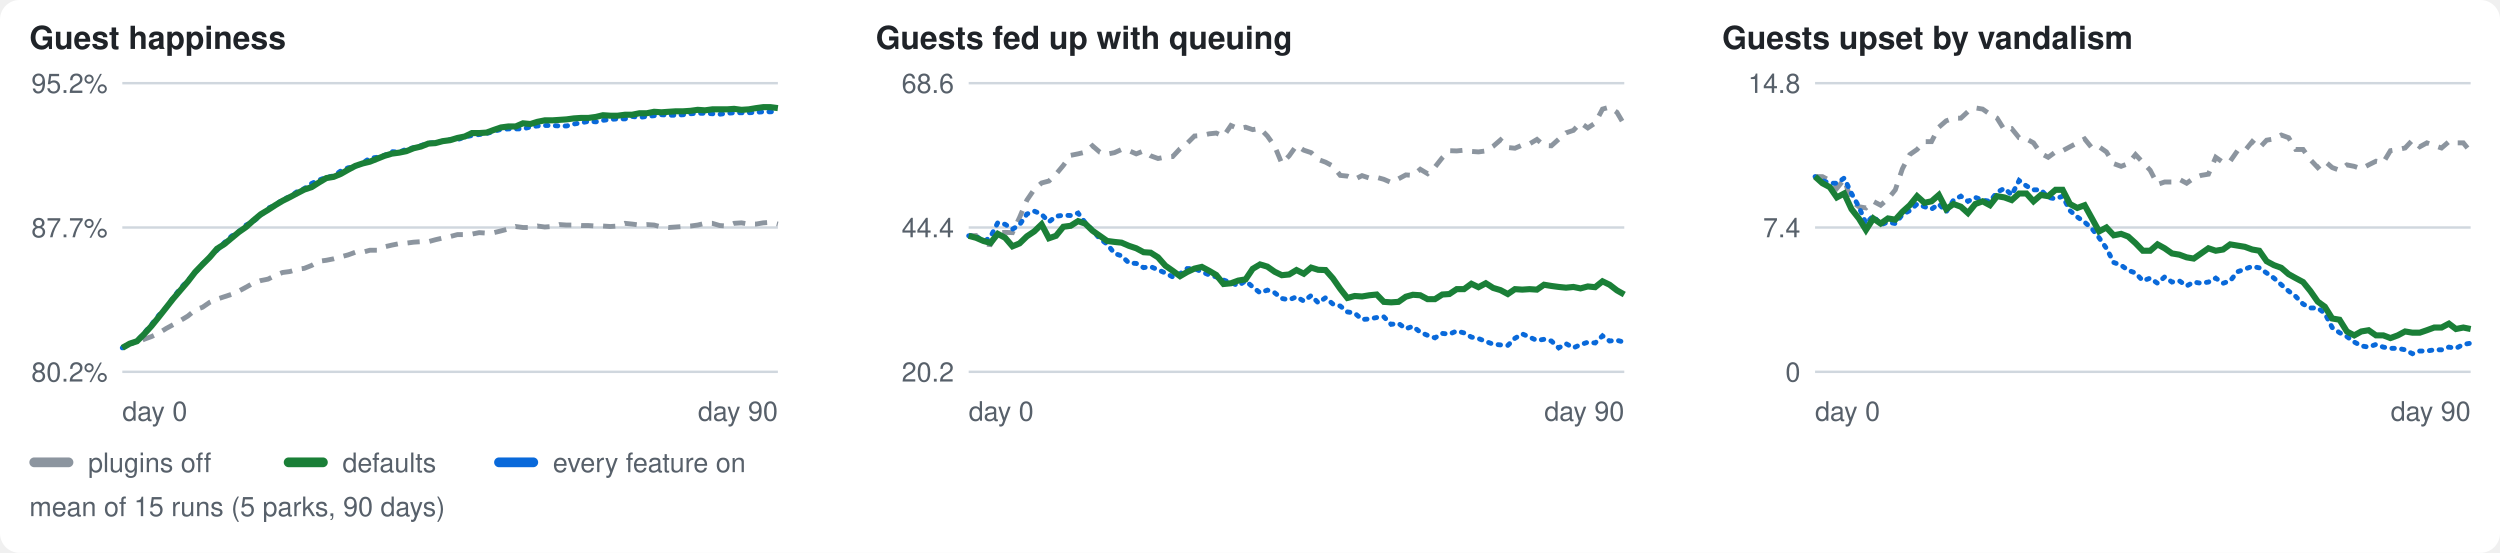
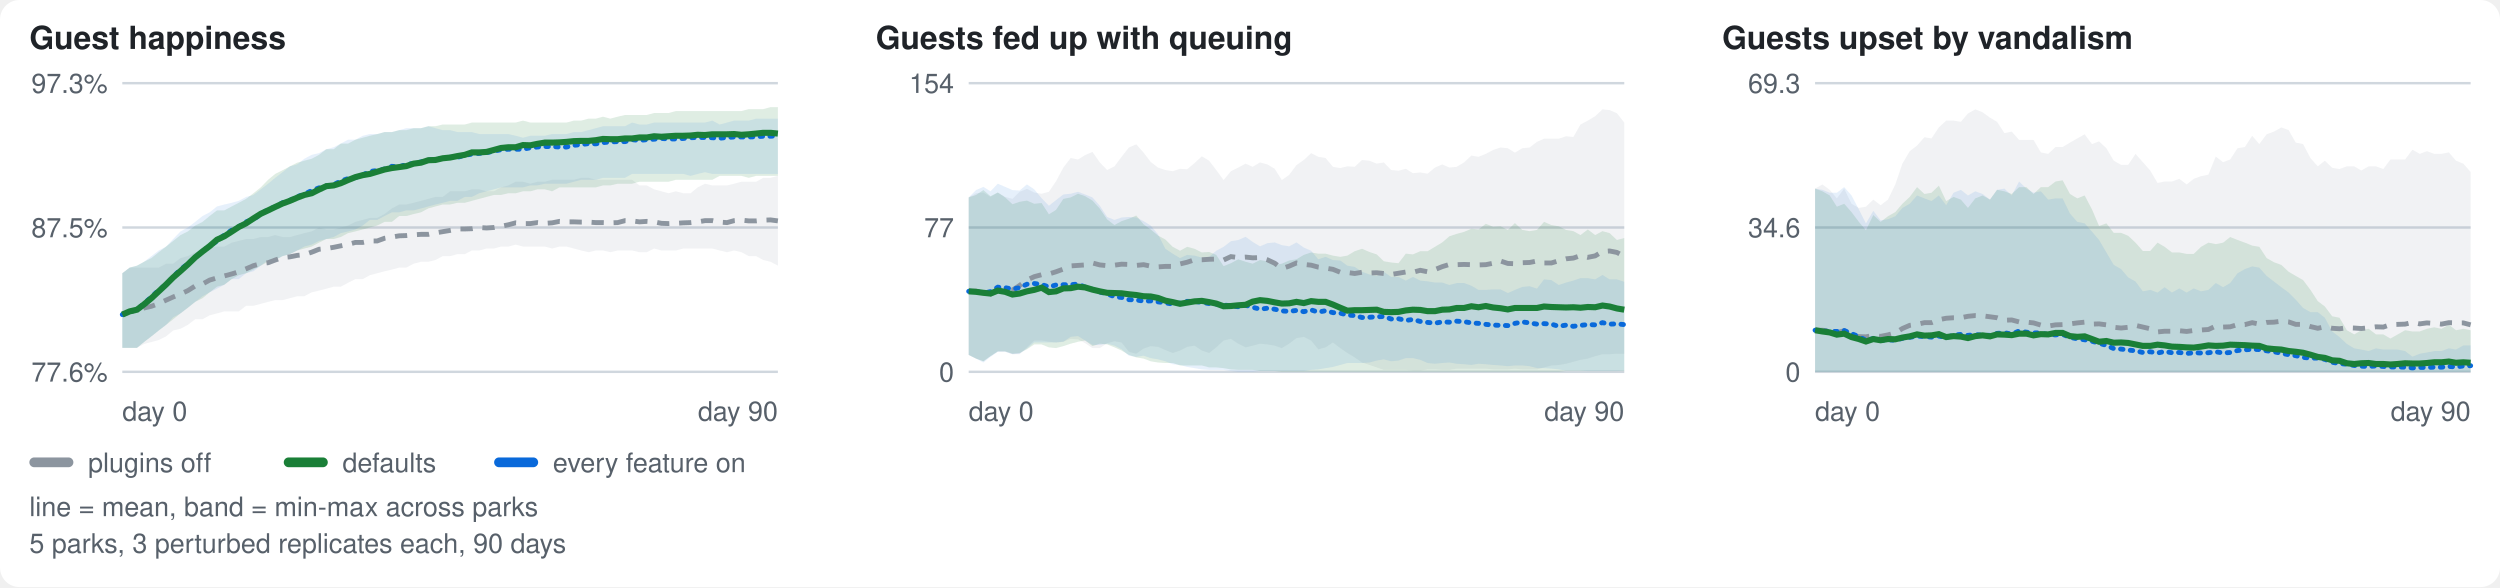
- <svg xmlns="http://www.w3.org/2000/svg" viewBox="0 0 1022 226" width="1022" height="226" font-family="-apple-system, Segoe UI, Helvetica, Arial, sans-serif">
+ <svg xmlns="http://www.w3.org/2000/svg" viewBox="0 0 1022 240" width="1022" height="240" font-family="-apple-system, Segoe UI, Helvetica, Arial, sans-serif">
  <style>
  .bg{fill:#ffffff} .ax{stroke:#d0d7de} .tx{fill:#57606a;font-size:11px} .tt{fill:#1f2328;font-size:13px;font-weight:600}
  .def{stroke:#1a7f37;fill:none;stroke-width:2.5} .all{stroke:#0969da;fill:none;stroke-width:2;stroke-dasharray:1 3;stroke-linecap:round}
-   .off{stroke:#8c959f;fill:none;stroke-width:2;stroke-dasharray:5 4} .ldef{fill:#1a7f37} .lall{fill:#0969da} .loff{fill:#8c959f}
+   .off{stroke:#8c959f;fill:none;stroke-width:2;stroke-dasharray:5 4}
+   .boff{fill:#8c959f;fill-opacity:.12} .bdef{fill:#1a7f37;fill-opacity:.14} .ball{fill:#0969da;fill-opacity:.10} .ldef{fill:#1a7f37} .lall{fill:#0969da} .loff{fill:#8c959f}
  @media (prefers-color-scheme: dark){ .bg{fill:#0d1117} .ax{stroke:#30363d} .tx{fill:#8b949e} .tt{fill:#e6edf3}
-     .def{stroke:#3fb950} .ldef{fill:#3fb950} .all{stroke:#58a6ff} .lall{fill:#58a6ff} .off{stroke:#6e7681} .loff{fill:#6e7681} }
+     .def{stroke:#3fb950} .bdef{fill:#3fb950} .ball{fill:#58a6ff} .boff{fill:#6e7681} .ldef{fill:#3fb950} .all{stroke:#58a6ff} .lall{fill:#58a6ff} .off{stroke:#6e7681} .loff{fill:#6e7681} }
</style>
  <rect class="bg" width="100%" height="100%" rx="8" />
  <text class="tt" x="12" y="20">Guest happiness</text>
  <line class="ax" x1="50" x2="318" y1="152.0" y2="152.0" />
-   <text class="tx" x="44" y="156.0" text-anchor="end">80.2%</text>
+   <text class="tx" x="44" y="156.0" text-anchor="end">77.6%</text>
  <line class="ax" x1="50" x2="318" y1="93.0" y2="93.0" />
-   <text class="tx" x="44" y="97.0" text-anchor="end">87.7%</text>
+   <text class="tx" x="44" y="97.0" text-anchor="end">87.5%</text>
  <line class="ax" x1="50" x2="318" y1="34.0" y2="34.0" />
-   <text class="tx" x="44" y="38.0" text-anchor="end">95.2%</text>
+   <text class="tx" x="44" y="38.0" text-anchor="end">97.3%</text>
  <text class="tx" x="50" y="172">day 0</text>
  <text class="tx" x="318" y="172" text-anchor="end">day 90</text>
-   <path class="off" d="M50.0,142.2L53.0,140.5L56.0,140.1L58.9,138.7L61.9,137.6L64.9,136.2L67.9,134.3L70.8,132.7L73.8,131.0L76.8,129.2L79.8,126.7L82.8,125.6L85.7,123.6L88.7,122.3L91.7,121.3L94.7,120.3L97.6,119.0L100.6,117.4L103.6,115.7L106.6,114.7L109.6,114.1L112.5,112.6L115.5,111.4L118.5,111.0L121.5,110.1L124.4,109.7L127.4,108.5L130.4,106.8L133.4,106.4L136.4,105.8L139.3,105.0L142.3,104.2L145.3,103.1L148.3,103.1L151.2,102.3L154.2,102.3L157.2,100.9L160.2,100.2L163.2,99.6L166.1,99.4L169.1,99.0L172.1,98.8L175.1,98.8L178.0,98.0L181.0,97.3L184.0,96.7L187.0,95.9L190.0,95.9L192.9,95.7L195.9,95.1L198.9,95.3L201.9,95.1L204.8,94.4L207.8,93.6L210.8,92.6L213.8,93.0L216.8,93.0L219.7,92.4L222.7,92.8L225.7,92.6L228.7,91.8L231.6,92.0L234.6,92.0L237.6,92.2L240.6,92.2L243.6,92.4L246.5,92.4L249.5,92.6L252.5,92.4L255.5,91.3L258.4,91.6L261.4,92.0L264.4,91.8L267.4,92.0L270.4,92.8L273.3,93.0L276.3,92.8L279.3,92.6L282.3,92.4L285.2,92.0L288.2,91.3L291.2,91.3L294.2,92.2L297.2,92.4L300.1,91.3L303.1,91.1L306.1,91.6L309.1,91.6L312.0,91.1L315.0,90.9L318.0,91.6" />
-   <path class="all" d="M50.0,142.2L53.0,140.5L56.0,139.5L58.9,136.2L61.9,132.7L64.9,128.9L67.9,125.8L70.8,121.7L73.8,117.8L76.8,114.7L79.8,111.4L82.8,107.9L85.7,105.2L88.7,102.3L91.7,99.2L94.7,96.5L97.6,94.7L100.6,92.0L103.6,90.5L106.6,88.0L109.6,85.1L112.5,83.9L115.5,81.6L118.5,80.4L121.5,78.3L124.4,77.1L127.4,75.0L130.4,73.6L133.4,72.5L136.4,71.9L139.3,69.9L142.3,68.6L145.3,68.0L148.3,66.6L151.2,64.7L154.2,64.3L157.2,63.5L160.2,62.0L163.2,62.2L166.1,61.0L169.1,60.4L172.1,59.5L175.1,58.5L178.0,58.3L181.0,57.7L184.0,57.1L187.0,57.1L190.0,56.0L192.9,55.4L195.9,55.0L198.9,54.6L201.9,53.7L204.8,52.9L207.8,52.7L210.8,52.7L213.8,52.7L216.8,51.9L219.7,51.5L222.7,51.3L225.7,51.3L228.7,51.5L231.6,51.5L234.6,50.7L237.6,50.2L240.6,49.6L243.6,49.8L246.5,49.2L249.5,48.8L252.5,48.6L255.5,48.6L258.4,47.6L261.4,48.0L264.4,47.6L267.4,47.3L270.4,46.9L273.3,47.1L276.3,47.1L279.3,46.9L282.3,46.5L285.2,46.3L288.2,46.3L291.2,46.5L294.2,46.7L297.2,46.3L300.1,46.1L303.1,46.1L306.1,46.1L309.1,45.9L312.0,45.7L315.0,45.7L318.0,45.5" />
-   <path class="def" d="M50.0,142.2L53.0,140.5L56.0,139.5L58.9,136.6L61.9,133.3L64.9,129.6L67.9,125.8L70.8,122.1L73.8,118.6L76.8,115.1L79.8,111.2L82.8,108.1L85.7,105.2L88.7,101.7L91.7,99.8L94.7,97.3L97.6,94.9L100.6,92.8L103.6,90.1L106.6,87.6L109.6,85.8L112.5,83.9L115.5,82.1L118.5,80.6L121.5,79.0L124.4,77.5L127.4,76.5L130.4,74.6L133.4,72.8L136.4,72.3L139.3,71.1L142.3,69.4L145.3,67.8L148.3,66.8L151.2,66.1L154.2,64.9L157.2,63.7L160.2,62.8L163.2,62.4L166.1,61.8L169.1,60.6L172.1,59.9L175.1,58.7L178.0,58.5L181.0,57.7L184.0,57.3L187.0,56.4L190.0,55.8L192.9,54.4L195.9,54.4L198.9,54.2L201.9,53.1L204.8,52.1L207.8,51.7L210.8,51.7L213.8,50.4L216.8,50.7L219.7,49.8L222.7,49.2L225.7,49.2L228.7,49.0L231.6,48.8L234.6,48.4L237.6,48.2L240.6,48.2L243.6,47.8L246.5,47.1L249.5,47.3L252.5,47.3L255.5,46.9L258.4,46.9L261.4,46.3L264.4,46.3L267.4,45.7L270.4,45.9L273.3,45.7L276.3,45.5L279.3,45.5L282.3,45.3L285.2,44.9L288.2,45.1L291.2,44.7L294.2,44.7L297.2,44.7L300.1,44.5L303.1,44.9L306.1,44.7L309.1,44.2L312.0,43.8L315.0,43.8L318.0,44.2" />
+   <path class="boff" d="M50.0,111.7L53.0,109.4L56.0,109.4L58.9,109.4L61.9,109.4L64.9,109.4L67.9,107.8L70.8,107.8L73.8,105.5L76.8,104.7L79.8,103.1L82.8,102.4L85.7,100.8L88.7,100.8L91.7,100.8L94.7,99.2L97.6,98.5L100.6,97.7L103.6,97.7L106.6,96.9L109.6,96.9L112.5,96.1L115.5,96.9L118.5,96.9L121.5,96.1L124.4,95.3L127.4,94.6L130.4,93.0L133.4,93.8L136.4,93.8L139.3,93.0L142.3,92.2L145.3,90.7L148.3,89.9L151.2,89.1L154.2,89.1L157.2,87.5L160.2,85.2L163.2,83.6L166.1,83.6L169.1,82.9L172.1,82.1L175.1,81.3L178.0,80.5L181.0,80.5L184.0,78.2L187.0,78.2L190.0,78.2L192.9,77.4L195.9,77.4L198.9,78.2L201.9,78.2L204.8,76.6L207.8,75.8L210.8,74.3L213.8,74.3L216.8,75.1L219.7,74.3L222.7,74.3L225.7,73.5L228.7,73.5L231.6,73.5L234.6,73.5L237.6,72.7L240.6,72.7L243.6,73.5L246.5,73.5L249.5,73.5L252.5,73.5L255.5,73.5L258.4,73.5L261.4,75.8L264.4,75.8L267.4,77.4L270.4,78.2L273.3,79.0L276.3,78.2L279.3,79.0L282.3,79.0L285.2,76.6L288.2,75.1L291.2,75.8L294.2,75.8L297.2,75.8L300.1,75.1L303.1,74.3L306.1,74.3L309.1,74.3L312.0,72.7L315.0,72.7L318.0,71.9L318.0,108.6L315.0,107.0L312.0,106.3L309.1,104.7L306.1,104.7L303.1,103.1L300.1,102.4L297.2,103.1L294.2,102.4L291.2,101.6L288.2,101.6L285.2,101.6L282.3,101.6L279.3,101.6L276.3,102.4L273.3,102.4L270.4,102.4L267.4,101.6L264.4,103.1L261.4,103.1L258.4,102.4L255.5,102.4L252.5,102.4L249.5,103.1L246.5,102.4L243.6,102.4L240.6,103.1L237.6,102.4L234.6,101.6L231.6,100.8L228.7,100.8L225.7,101.6L222.7,100.8L219.7,100.8L216.8,100.8L213.8,100.8L210.8,100.0L207.8,100.8L204.8,100.8L201.9,101.6L198.9,101.6L195.9,102.4L192.9,102.4L190.0,103.9L187.0,103.9L184.0,104.7L181.0,104.7L178.0,106.3L175.1,107.0L172.1,107.0L169.1,107.8L166.1,109.4L163.2,109.4L160.2,110.2L157.2,110.9L154.2,111.7L151.2,112.5L148.3,114.1L145.3,114.1L142.3,115.6L139.3,117.2L136.4,117.2L133.4,118.0L130.4,118.8L127.4,119.5L124.4,121.1L121.5,121.1L118.5,121.9L115.5,122.7L112.5,122.7L109.6,123.4L106.6,124.2L103.6,125.0L100.6,125.0L97.6,127.3L94.7,127.3L91.7,127.3L88.7,128.1L85.7,128.9L82.8,130.5L79.8,130.5L76.8,132.8L73.8,134.4L70.8,135.1L67.9,137.5L64.9,139.0L61.9,139.8L58.9,140.6L56.0,142.2L53.0,142.2L50.0,142.2Z" />
+   <path class="bdef" d="M50.0,111.7L53.0,109.4L56.0,108.6L58.9,107.0L61.9,105.5L64.9,103.1L67.9,100.8L70.8,98.5L73.8,96.1L76.8,94.6L79.8,92.2L82.8,90.7L85.7,88.3L88.7,86.0L91.7,86.0L94.7,84.4L97.6,82.9L100.6,81.3L103.6,79.0L106.6,76.6L109.6,73.5L112.5,71.1L115.5,69.6L118.5,68.0L121.5,66.5L124.4,65.7L127.4,64.9L130.4,63.3L133.4,61.0L136.4,61.0L139.3,58.7L142.3,58.7L145.3,57.1L148.3,56.3L151.2,55.5L154.2,54.8L157.2,54.0L160.2,54.0L163.2,53.2L166.1,53.2L169.1,52.4L172.1,52.4L175.1,51.6L178.0,51.6L181.0,50.9L184.0,50.9L187.0,50.9L190.0,50.9L192.9,50.1L195.9,50.1L198.9,50.1L201.9,50.1L204.8,50.1L207.8,50.1L210.8,50.1L213.8,49.3L216.8,50.1L219.7,50.1L222.7,50.1L225.7,50.1L228.7,50.1L231.6,50.1L234.6,49.3L237.6,49.3L240.6,48.5L243.6,48.5L246.5,47.7L249.5,48.5L252.5,47.7L255.5,47.0L258.4,47.0L261.4,47.0L264.4,47.0L267.4,46.2L270.4,46.2L273.3,46.2L276.3,45.4L279.3,45.4L282.3,45.4L285.2,45.4L288.2,45.4L291.2,45.4L294.2,45.4L297.2,45.4L300.1,45.4L303.1,45.4L306.1,44.6L309.1,44.6L312.0,44.6L315.0,43.8L318.0,43.8L318.0,71.9L315.0,71.9L312.0,71.9L309.1,71.9L306.1,72.7L303.1,71.9L300.1,71.9L297.2,71.9L294.2,71.9L291.2,73.5L288.2,73.5L285.2,73.5L282.3,73.5L279.3,73.5L276.3,73.5L273.3,74.3L270.4,74.3L267.4,74.3L264.4,74.3L261.4,74.3L258.4,75.1L255.5,75.1L252.5,75.1L249.5,75.8L246.5,75.8L243.6,76.6L240.6,76.6L237.6,76.6L234.6,76.6L231.6,76.6L228.7,76.6L225.7,78.2L222.7,77.4L219.7,77.4L216.8,78.2L213.8,78.2L210.8,79.0L207.8,79.0L204.8,79.7L201.9,79.7L198.9,80.5L195.9,81.3L192.9,82.1L190.0,82.9L187.0,82.9L184.0,83.6L181.0,83.6L178.0,84.4L175.1,85.2L172.1,86.8L169.1,87.5L166.1,88.3L163.2,88.3L160.2,90.7L157.2,90.7L154.2,92.2L151.2,93.0L148.3,93.8L145.3,94.6L142.3,95.3L139.3,96.9L136.4,97.7L133.4,97.7L130.4,99.2L127.4,100.8L124.4,101.6L121.5,102.4L118.5,103.9L115.5,104.7L112.5,106.3L109.6,107.0L106.6,108.6L103.6,110.2L100.6,111.7L97.6,112.5L94.7,114.1L91.7,116.4L88.7,117.2L85.7,119.5L82.8,121.9L79.8,123.4L76.8,125.8L73.8,128.1L70.8,130.5L67.9,132.8L64.9,135.1L61.9,137.5L58.9,139.8L56.0,142.2L53.0,142.2L50.0,142.2Z" />
+   <path class="ball" d="M50.0,111.7L53.0,109.4L56.0,108.6L58.9,107.0L61.9,104.7L64.9,102.4L67.9,100.8L70.8,97.7L73.8,94.6L76.8,93.0L79.8,90.7L82.8,88.3L85.7,86.8L88.7,84.4L91.7,83.6L94.7,82.9L97.6,82.1L100.6,80.5L103.6,79.7L106.6,77.4L109.6,75.1L112.5,72.7L115.5,70.4L118.5,68.0L121.5,67.2L124.4,64.9L127.4,63.3L130.4,62.6L133.4,61.0L136.4,60.2L139.3,58.7L142.3,57.1L145.3,57.1L148.3,55.5L151.2,54.8L154.2,54.8L157.2,54.0L160.2,54.0L163.2,53.2L166.1,52.4L169.1,52.4L172.1,52.4L175.1,51.6L178.0,52.4L181.0,53.2L184.0,53.2L187.0,54.0L190.0,54.0L192.9,54.0L195.9,54.8L198.9,54.8L201.9,54.8L204.8,54.8L207.8,54.8L210.8,55.5L213.8,56.3L216.8,55.5L219.7,55.5L222.7,55.5L225.7,54.8L228.7,54.8L231.6,54.8L234.6,54.0L237.6,54.0L240.6,53.2L243.6,52.4L246.5,51.6L249.5,51.6L252.5,51.6L255.5,51.6L258.4,50.1L261.4,50.9L264.4,50.9L267.4,50.1L270.4,50.1L273.3,50.1L276.3,50.1L279.3,50.1L282.3,50.1L285.2,50.1L288.2,50.1L291.2,49.3L294.2,50.9L297.2,50.1L300.1,49.3L303.1,49.3L306.1,49.3L309.1,48.5L312.0,48.5L315.0,48.5L318.0,48.5L318.0,71.1L315.0,71.1L312.0,71.1L309.1,71.1L306.1,71.1L303.1,71.1L300.1,71.1L297.2,71.1L294.2,71.1L291.2,71.1L288.2,70.4L285.2,71.1L282.3,71.9L279.3,71.1L276.3,71.1L273.3,71.1L270.4,71.1L267.4,71.1L264.4,71.1L261.4,71.1L258.4,71.1L255.5,72.7L252.5,72.7L249.5,72.7L246.5,72.7L243.6,73.5L240.6,73.5L237.6,73.5L234.6,74.3L231.6,75.1L228.7,75.1L225.7,75.1L222.7,75.1L219.7,75.8L216.8,75.8L213.8,76.6L210.8,76.6L207.8,76.6L204.8,76.6L201.9,77.4L198.9,78.2L195.9,79.0L192.9,80.5L190.0,80.5L187.0,82.1L184.0,82.1L181.0,82.9L178.0,83.6L175.1,84.4L172.1,85.2L169.1,86.0L166.1,86.0L163.2,86.8L160.2,86.8L157.2,88.3L154.2,89.9L151.2,89.9L148.3,92.2L145.3,93.8L142.3,94.6L139.3,95.3L136.4,96.9L133.4,97.7L130.4,98.5L127.4,100.0L124.4,100.8L121.5,102.4L118.5,103.9L115.5,104.7L112.5,106.3L109.6,106.3L106.6,108.6L103.6,110.9L100.6,111.7L97.6,114.1L94.7,114.1L91.7,116.4L88.7,118.0L85.7,119.5L82.8,121.1L79.8,123.4L76.8,125.8L73.8,128.1L70.8,129.7L67.9,132.8L64.9,135.1L61.9,137.5L58.9,139.8L56.0,142.2L53.0,142.2L50.0,142.2Z" />
+   <path class="off" d="M50.0,128.6L53.0,127.3L56.0,127.0L58.9,125.9L61.9,125.2L64.9,124.1L67.9,122.7L70.8,121.4L73.8,120.2L76.8,118.8L79.8,116.9L82.8,116.1L85.7,114.5L88.7,113.6L91.7,112.8L94.7,112.0L97.6,111.1L100.6,109.9L103.6,108.6L106.6,107.8L109.6,107.4L112.5,106.3L115.5,105.3L118.5,105.0L121.5,104.4L124.4,104.1L127.4,103.1L130.4,101.9L133.4,101.6L136.4,101.1L139.3,100.5L142.3,99.9L145.3,99.1L148.3,99.1L151.2,98.5L154.2,98.5L157.2,97.4L160.2,96.9L163.2,96.4L166.1,96.3L169.1,96.0L172.1,95.8L175.1,95.8L178.0,95.2L181.0,94.7L184.0,94.2L187.0,93.6L190.0,93.6L192.9,93.5L195.9,93.0L198.9,93.2L201.9,93.0L204.8,92.5L207.8,91.9L210.8,91.1L213.8,91.4L216.8,91.4L219.7,91.0L222.7,91.3L225.7,91.1L228.7,90.5L231.6,90.7L234.6,90.7L237.6,90.8L240.6,90.8L243.6,91.0L246.5,91.0L249.5,91.1L252.5,91.0L255.5,90.2L258.4,90.3L261.4,90.7L264.4,90.5L267.4,90.7L270.4,91.3L273.3,91.4L276.3,91.3L279.3,91.1L282.3,91.0L285.2,90.7L288.2,90.2L291.2,90.2L294.2,90.8L297.2,91.0L300.1,90.2L303.1,90.0L306.1,90.3L309.1,90.3L312.0,90.0L315.0,89.9L318.0,90.3" />
+   <path class="all" d="M50.0,128.6L53.0,127.3L56.0,126.6L58.9,124.1L61.9,121.4L64.9,118.6L67.9,116.3L70.8,113.1L73.8,110.2L76.8,107.8L79.8,105.3L82.8,102.7L85.7,100.6L88.7,98.5L91.7,96.1L94.7,94.1L97.6,92.7L100.6,90.7L103.6,89.6L106.6,87.7L109.6,85.5L112.5,84.6L115.5,82.9L118.5,81.9L121.5,80.4L124.4,79.4L127.4,77.9L130.4,76.8L133.4,76.0L136.4,75.5L139.3,74.0L142.3,73.0L145.3,72.6L148.3,71.5L151.2,70.1L154.2,69.7L157.2,69.1L160.2,68.0L163.2,68.2L166.1,67.2L169.1,66.8L172.1,66.2L175.1,65.4L178.0,65.2L181.0,64.7L184.0,64.3L187.0,64.3L190.0,63.5L192.9,63.0L195.9,62.7L198.9,62.4L201.9,61.8L204.8,61.2L207.8,61.0L210.8,61.0L213.8,61.0L216.8,60.4L219.7,60.1L222.7,59.9L225.7,59.9L228.7,60.1L231.6,60.1L234.6,59.4L237.6,59.1L240.6,58.7L243.6,58.8L246.5,58.3L249.5,58.0L252.5,57.9L255.5,57.9L258.4,57.1L261.4,57.4L264.4,57.1L267.4,56.9L270.4,56.6L273.3,56.8L276.3,56.8L279.3,56.6L282.3,56.3L285.2,56.2L288.2,56.2L291.2,56.3L294.2,56.5L297.2,56.2L300.1,56.0L303.1,56.0L306.1,56.0L309.1,55.9L312.0,55.7L315.0,55.7L318.0,55.5" />
+   <path class="def" d="M50.0,128.6L53.0,127.3L56.0,126.6L58.9,124.4L61.9,121.9L64.9,119.1L67.9,116.3L70.8,113.4L73.8,110.8L76.8,108.1L79.8,105.2L82.8,102.8L85.7,100.6L88.7,98.0L91.7,96.6L94.7,94.7L97.6,92.8L100.6,91.3L103.6,89.3L106.6,87.4L109.6,86.0L112.5,84.6L115.5,83.2L118.5,82.1L121.5,80.8L124.4,79.7L127.4,79.0L130.4,77.5L133.4,76.1L136.4,75.8L139.3,74.9L142.3,73.6L145.3,72.4L148.3,71.6L151.2,71.1L154.2,70.2L157.2,69.3L160.2,68.7L163.2,68.3L166.1,67.9L169.1,66.9L172.1,66.5L175.1,65.5L178.0,65.4L181.0,64.7L184.0,64.4L187.0,63.8L190.0,63.3L192.9,62.3L195.9,62.3L198.9,62.1L201.9,61.3L204.8,60.5L207.8,60.2L210.8,60.2L213.8,59.3L216.8,59.4L219.7,58.8L222.7,58.3L225.7,58.3L228.7,58.2L231.6,58.0L234.6,57.7L237.6,57.6L240.6,57.6L243.6,57.3L246.5,56.8L249.5,56.9L252.5,56.9L255.5,56.6L258.4,56.6L261.4,56.2L264.4,56.2L267.4,55.7L270.4,55.9L273.3,55.7L276.3,55.5L279.3,55.5L282.3,55.4L285.2,55.1L288.2,55.2L291.2,54.9L294.2,54.9L297.2,54.9L300.1,54.8L303.1,55.1L306.1,54.9L309.1,54.6L312.0,54.3L315.0,54.3L318.0,54.6" />
  <text class="tt" x="358" y="20">Guests fed up with queuing</text>
  <line class="ax" x1="396" x2="664" y1="152.0" y2="152.0" />
-   <text class="tx" x="390" y="156.0" text-anchor="end">20.2</text>
+   <text class="tx" x="390" y="156.0" text-anchor="end">0</text>
  <line class="ax" x1="396" x2="664" y1="93.0" y2="93.0" />
-   <text class="tx" x="390" y="97.0" text-anchor="end">44.4</text>
+   <text class="tx" x="390" y="97.0" text-anchor="end">77</text>
  <line class="ax" x1="396" x2="664" y1="34.0" y2="34.0" />
-   <text class="tx" x="390" y="38.0" text-anchor="end">68.6</text>
+   <text class="tx" x="390" y="38.0" text-anchor="end">154</text>
  <text class="tx" x="396" y="172">day 0</text>
  <text class="tx" x="664" y="172" text-anchor="end">day 90</text>
-   <path class="off" d="M396.0,96.4L399.0,96.3L402.0,99.7L404.9,100.0L407.9,95.1L410.9,95.0L413.9,95.1L416.8,88.9L419.8,81.8L422.8,77.4L425.8,74.8L428.8,74.0L431.7,71.2L434.7,67.6L437.7,63.5L440.7,62.9L443.6,62.2L446.6,59.6L449.6,62.2L452.6,63.0L455.6,62.4L458.5,61.1L461.5,61.6L464.5,62.9L467.5,61.7L470.4,63.7L473.4,64.8L476.4,64.2L479.4,64.0L482.4,60.8L485.3,58.6L488.3,55.6L491.3,55.4L494.3,54.7L497.2,54.4L500.2,55.7L503.2,51.3L506.2,52.6L509.2,52.0L512.1,53.0L515.1,52.5L518.1,55.6L521.1,59.8L524.0,66.8L527.0,63.7L530.0,59.5L533.0,61.4L536.0,62.4L538.9,65.2L541.9,66.3L544.9,67.9L547.9,71.7L550.8,72.0L553.8,73.3L556.8,71.8L559.8,72.8L562.8,72.5L565.7,73.3L568.7,74.6L571.7,73.1L574.7,71.5L577.6,71.7L580.6,69.2L583.6,71.0L586.6,68.3L589.6,64.5L592.5,61.6L595.5,61.7L598.5,61.4L601.5,61.9L604.4,62.1L607.4,61.7L610.4,59.8L613.4,57.2L616.4,60.3L619.3,60.6L622.3,59.3L625.3,58.8L628.3,57.0L631.2,59.5L634.2,59.6L637.2,56.9L640.2,54.3L643.2,53.3L646.1,50.2L649.1,52.3L652.1,50.3L655.1,44.6L658.0,43.8L661.0,45.9L664.0,51.0" />
-   <path class="all" d="M396.0,96.4L399.0,96.4L402.0,99.0L404.9,96.9L407.9,91.0L410.9,91.7L413.9,93.7L416.8,91.9L419.8,87.5L422.8,86.3L425.8,87.6L428.8,90.7L431.7,88.4L434.7,88.0L437.7,88.1L440.7,87.1L443.6,91.0L446.6,94.1L449.6,97.6L452.6,99.8L455.6,103.6L458.5,104.6L461.5,107.5L464.5,107.7L467.5,109.4L470.4,109.0L473.4,110.3L476.4,111.6L479.4,113.2L482.4,111.9L485.3,109.8L488.3,109.8L491.3,111.1L494.3,112.4L497.2,113.2L500.2,114.5L503.2,115.5L506.2,116.8L509.2,114.8L512.1,117.3L515.1,119.7L518.1,118.6L521.1,119.7L524.0,122.0L527.0,122.6L530.0,121.3L533.0,123.1L536.0,120.8L538.9,123.8L541.9,121.7L544.9,124.3L547.9,125.1L550.8,127.5L553.8,128.0L556.8,130.6L559.8,130.4L562.8,129.8L565.7,129.5L568.7,132.6L571.7,132.2L574.7,134.4L577.6,133.4L580.6,135.8L583.6,137.1L586.6,138.1L589.6,136.3L592.5,136.6L595.5,135.3L598.5,136.1L601.5,137.8L604.4,138.4L607.4,139.6L610.4,140.7L613.4,141.0L616.4,141.2L619.3,138.3L622.3,136.5L625.3,137.8L628.3,139.2L631.2,138.7L634.2,139.4L637.2,142.2L640.2,140.5L643.2,142.2L646.1,140.9L649.1,139.9L652.1,140.2L655.1,137.3L658.0,139.4L661.0,139.1L664.0,139.9" />
-   <path class="def" d="M396.0,96.4L399.0,97.2L402.0,98.5L404.9,99.3L407.9,95.6L410.9,97.2L413.9,100.7L416.8,99.5L419.8,96.6L422.8,94.6L425.8,91.7L428.8,97.4L431.7,96.4L434.7,92.7L437.7,92.3L440.7,90.4L443.6,91.4L446.6,94.3L449.6,96.4L452.6,98.5L455.6,98.9L458.5,99.2L461.5,100.5L464.5,101.5L467.5,103.1L470.4,103.3L473.4,105.2L476.4,108.6L479.4,110.7L482.4,112.9L485.3,111.2L488.3,109.8L491.3,109.1L494.3,110.7L497.2,112.4L500.2,116.1L503.2,115.8L506.2,114.7L509.2,114.2L512.1,109.9L515.1,108.1L518.1,109.0L521.1,111.1L524.0,112.5L527.0,112.2L530.0,110.4L533.0,111.9L536.0,109.4L538.9,110.3L541.9,110.4L544.9,113.8L547.9,118.1L550.8,121.8L553.8,121.0L556.8,121.2L559.8,120.7L562.8,120.4L565.7,123.4L568.7,123.6L571.7,123.4L574.7,121.3L577.6,120.5L580.6,120.7L583.6,122.3L586.6,122.3L589.6,120.4L592.5,120.2L595.5,118.2L598.5,118.2L601.5,116.0L604.4,117.4L607.4,115.8L610.4,117.7L613.4,118.6L616.4,120.2L619.3,118.2L622.3,118.4L625.3,118.2L628.3,118.4L631.2,116.4L634.2,116.9L637.2,117.3L640.2,117.6L643.2,117.3L646.1,117.9L649.1,117.1L652.1,117.4L655.1,115.0L658.0,116.4L661.0,118.7L664.0,120.4" />
+   <path class="boff" d="M396.0,80.7L399.0,79.0L402.0,78.7L404.9,80.5L407.9,78.7L410.9,80.5L413.9,81.3L416.8,78.4L419.8,77.2L422.8,78.7L425.8,79.2L428.8,78.4L431.7,74.1L434.7,68.5L437.7,64.6L440.7,65.2L443.6,63.4L446.6,62.1L449.6,66.4L452.6,69.5L455.6,68.0L458.5,64.1L461.5,60.3L464.5,59.0L467.5,62.4L470.4,66.2L473.4,68.5L476.4,69.5L479.4,70.0L482.4,69.0L485.3,69.2L488.3,66.7L491.3,63.9L494.3,65.7L497.2,69.5L500.2,73.6L503.2,70.0L506.2,68.5L509.2,66.9L512.1,68.2L515.1,66.4L518.1,67.2L521.1,69.0L524.0,73.6L527.0,71.5L530.0,67.5L533.0,65.4L536.0,62.6L538.9,64.1L541.9,64.6L544.9,68.2L547.9,68.7L550.8,68.0L553.8,68.2L556.8,65.4L559.8,65.7L562.8,66.9L565.7,66.4L568.7,69.5L571.7,69.8L574.7,69.0L577.6,70.8L580.6,70.5L583.6,71.0L586.6,68.5L589.6,67.2L592.5,68.5L595.5,68.2L598.5,66.4L601.5,63.6L604.4,64.1L607.4,62.9L610.4,61.3L613.4,60.3L616.4,60.6L619.3,62.4L622.3,60.6L625.3,60.3L628.3,58.0L631.2,56.7L634.2,56.7L637.2,56.7L640.2,55.7L643.2,56.0L646.1,50.9L649.1,49.3L652.1,47.5L655.1,44.7L658.0,45.0L661.0,46.3L664.0,50.1L664.0,144.6L661.0,144.6L658.0,144.8L655.1,144.8L652.1,145.6L649.1,146.6L646.1,147.1L643.2,147.9L640.2,148.7L637.2,149.2L634.2,149.4L631.2,150.2L628.3,151.0L625.3,151.0L622.3,151.0L619.3,150.7L616.4,151.0L613.4,151.0L610.4,151.0L607.4,150.7L604.4,150.7L601.5,150.7L598.5,150.7L595.5,150.7L592.5,151.2L589.6,151.2L586.6,151.0L583.6,151.0L580.6,151.5L577.6,151.5L574.7,151.2L571.7,151.2L568.7,151.2L565.7,151.2L562.8,150.2L559.8,149.2L556.8,148.2L553.8,146.1L550.8,144.3L547.9,142.3L544.9,140.0L541.9,142.0L538.9,142.8L536.0,139.2L533.0,137.7L530.0,138.2L527.0,140.5L524.0,142.3L521.1,141.3L518.1,140.8L515.1,140.5L512.1,141.3L509.2,142.0L506.2,140.5L503.2,138.5L500.2,139.2L497.2,142.0L494.3,144.3L491.3,143.3L488.3,141.3L485.3,141.8L482.4,143.3L479.4,144.3L476.4,143.1L473.4,141.8L470.4,141.5L467.5,142.5L464.5,144.6L461.5,143.8L458.5,140.0L455.6,139.5L452.6,140.3L449.6,142.3L446.6,142.3L443.6,140.3L440.7,138.7L437.7,138.5L434.7,139.7L431.7,140.0L428.8,139.7L425.8,139.2L422.8,139.2L419.8,142.0L416.8,144.8L413.9,144.8L410.9,143.8L407.9,143.8L404.9,145.6L402.0,147.7L399.0,146.6L396.0,145.1Z" />
+   <path class="bdef" d="M396.0,80.7L399.0,79.7L402.0,77.7L404.9,80.2L407.9,78.7L410.9,80.7L413.9,83.5L416.8,82.5L419.8,82.0L422.8,83.3L425.8,83.0L428.8,87.6L431.7,85.8L434.7,81.3L437.7,80.7L440.7,79.2L443.6,80.2L446.6,82.0L449.6,85.3L452.6,89.7L455.6,92.0L458.5,90.4L461.5,89.4L464.5,88.1L467.5,91.7L470.4,93.8L473.4,96.3L476.4,97.9L479.4,100.9L482.4,102.5L485.3,100.9L488.3,101.7L491.3,103.2L494.3,103.0L497.2,104.2L500.2,108.8L503.2,107.6L506.2,106.0L509.2,107.0L512.1,107.8L515.1,106.3L518.1,106.8L521.1,108.3L524.0,107.8L527.0,106.5L530.0,106.0L533.0,104.2L536.0,103.2L538.9,103.7L541.9,103.7L544.9,104.5L547.9,105.0L550.8,104.5L553.8,102.7L556.8,101.7L559.8,103.0L562.8,104.0L565.7,106.8L568.7,107.3L571.7,107.6L574.7,103.7L577.6,104.0L580.6,102.7L583.6,102.7L586.6,100.9L589.6,99.1L592.5,96.6L595.5,95.6L598.5,94.8L601.5,93.5L604.4,93.8L607.4,91.5L610.4,92.7L613.4,92.5L616.4,94.0L619.3,91.2L622.3,94.0L625.3,94.5L628.3,94.0L631.2,90.7L634.2,92.0L637.2,92.5L640.2,94.0L643.2,94.5L646.1,96.1L649.1,93.8L652.1,96.1L655.1,94.5L658.0,95.3L661.0,98.1L664.0,97.3L664.0,151.7L661.0,151.7L658.0,151.7L655.1,151.7L652.1,151.7L649.1,151.7L646.1,151.7L643.2,151.7L640.2,151.7L637.2,152.0L634.2,152.0L631.2,152.0L628.3,152.0L625.3,152.0L622.3,152.0L619.3,152.0L616.4,152.0L613.4,152.0L610.4,152.0L607.4,152.0L604.4,152.0L601.5,152.0L598.5,152.0L595.5,152.0L592.5,152.0L589.6,152.0L586.6,152.0L583.6,152.0L580.6,152.0L577.6,152.0L574.7,152.0L571.7,152.0L568.7,152.0L565.7,152.0L562.8,152.0L559.8,152.0L556.8,152.0L553.8,152.0L550.8,152.0L547.9,152.0L544.9,152.0L541.9,152.0L538.9,152.0L536.0,152.0L533.0,152.0L530.0,152.0L527.0,152.0L524.0,152.0L521.1,151.7L518.1,151.7L515.1,151.7L512.1,151.2L509.2,151.2L506.2,151.2L503.2,151.0L500.2,150.5L497.2,150.2L494.3,150.2L491.3,149.4L488.3,149.4L485.3,149.4L482.4,149.4L479.4,148.4L476.4,148.4L473.4,148.2L470.4,147.7L467.5,146.6L464.5,146.1L461.5,145.1L458.5,143.3L455.6,142.0L452.6,140.8L449.6,140.5L446.6,141.5L443.6,139.2L440.7,139.7L437.7,140.5L434.7,141.5L431.7,142.3L428.8,142.0L425.8,140.8L422.8,140.8L419.8,142.8L416.8,144.3L413.9,144.6L410.9,143.6L407.9,143.6L404.9,145.6L402.0,147.7L399.0,146.6L396.0,145.1Z" />
+   <path class="ball" d="M396.0,80.7L399.0,77.7L402.0,76.4L404.9,78.2L407.9,75.1L410.9,76.4L413.9,77.7L416.8,77.9L419.8,75.4L422.8,77.4L425.8,81.0L428.8,84.1L431.7,81.8L434.7,79.5L437.7,79.2L440.7,78.4L443.6,79.5L446.6,80.7L449.6,84.1L452.6,88.7L455.6,89.9L458.5,88.9L461.5,88.7L464.5,88.9L467.5,90.4L470.4,92.2L473.4,95.8L476.4,101.7L479.4,103.7L482.4,105.5L485.3,104.2L488.3,104.5L491.3,105.3L494.3,105.0L497.2,102.5L500.2,100.9L503.2,98.6L506.2,98.1L509.2,96.8L512.1,98.9L515.1,100.7L518.1,99.4L521.1,99.1L524.0,100.2L527.0,100.7L530.0,99.1L533.0,101.2L536.0,102.5L538.9,106.0L541.9,105.0L544.9,106.3L547.9,106.5L550.8,108.6L553.8,109.1L556.8,111.1L559.8,112.2L562.8,112.9L565.7,111.1L568.7,113.2L571.7,113.2L574.7,114.7L577.6,113.2L580.6,114.7L583.6,115.0L586.6,115.5L589.6,115.5L592.5,116.5L595.5,115.7L598.5,115.7L601.5,116.8L604.4,118.5L607.4,118.5L610.4,118.3L613.4,118.3L616.4,119.8L619.3,118.5L622.3,117.3L625.3,117.0L628.3,118.0L631.2,114.2L634.2,114.5L637.2,116.5L640.2,115.5L643.2,114.7L646.1,113.7L649.1,113.7L652.1,114.2L655.1,112.4L658.0,114.2L661.0,114.2L664.0,115.2L664.0,151.5L661.0,151.7L658.0,151.7L655.1,151.7L652.1,151.7L649.1,151.7L646.1,151.5L643.2,151.5L640.2,151.5L637.2,151.0L634.2,150.7L631.2,150.5L628.3,150.5L625.3,149.7L622.3,149.4L619.3,149.4L616.4,149.7L613.4,149.4L610.4,149.2L607.4,148.9L604.4,148.7L601.5,149.2L598.5,148.9L595.5,148.7L592.5,148.2L589.6,148.4L586.6,148.7L583.6,148.4L580.6,147.1L577.6,146.4L574.7,146.4L571.7,147.4L568.7,147.7L565.7,146.9L562.8,147.4L559.8,148.2L556.8,148.4L553.8,148.4L550.8,148.4L547.9,149.2L544.9,150.0L541.9,150.5L538.9,151.0L536.0,151.2L533.0,151.7L530.0,151.7L527.0,151.7L524.0,151.7L521.1,151.7L518.1,151.7L515.1,151.7L512.1,152.0L509.2,152.0L506.2,152.0L503.2,151.7L500.2,151.2L497.2,151.2L494.3,151.2L491.3,151.0L488.3,150.5L485.3,150.0L482.4,149.2L479.4,148.9L476.4,147.7L473.4,146.9L470.4,146.4L467.5,145.4L464.5,145.9L461.5,145.4L458.5,142.8L455.6,141.3L452.6,140.5L449.6,141.0L446.6,141.0L443.6,139.2L440.7,137.4L437.7,137.7L434.7,139.7L431.7,140.0L428.8,140.0L425.8,140.0L422.8,140.0L419.8,142.5L416.8,144.6L413.9,144.8L410.9,143.8L407.9,143.8L404.9,145.9L402.0,148.2L399.0,146.6L396.0,145.1Z" />
+   <path class="off" d="M396.0,119.1L399.0,119.0L402.0,120.1L404.9,120.2L407.9,118.6L410.9,118.6L413.9,118.6L416.8,116.7L419.8,114.5L422.8,113.1L425.8,112.3L428.8,112.0L431.7,111.1L434.7,110.0L437.7,108.7L440.7,108.5L443.6,108.3L446.6,107.5L449.6,108.3L452.6,108.6L455.6,108.4L458.5,108.0L461.5,108.1L464.5,108.5L467.5,108.2L470.4,108.8L473.4,109.1L476.4,108.9L479.4,108.9L482.4,107.9L485.3,107.2L488.3,106.2L491.3,106.2L494.3,106.0L497.2,105.9L500.2,106.3L503.2,104.9L506.2,105.3L509.2,105.1L512.1,105.4L515.1,105.3L518.1,106.2L521.1,107.6L524.0,109.8L527.0,108.8L530.0,107.5L533.0,108.1L536.0,108.4L538.9,109.2L541.9,109.6L544.9,110.1L547.9,111.3L550.8,111.4L553.8,111.8L556.8,111.3L559.8,111.6L562.8,111.5L565.7,111.8L568.7,112.2L571.7,111.7L574.7,111.2L577.6,111.3L580.6,110.5L583.6,111.1L586.6,110.2L589.6,109.0L592.5,108.1L595.5,108.2L598.5,108.1L601.5,108.2L604.4,108.3L607.4,108.2L610.4,107.6L613.4,106.7L616.4,107.7L619.3,107.8L622.3,107.4L625.3,107.3L628.3,106.7L631.2,107.5L634.2,107.5L637.2,106.6L640.2,105.8L643.2,105.5L646.1,104.5L649.1,105.2L652.1,104.6L655.1,102.8L658.0,102.6L661.0,103.2L664.0,104.8" />
+   <path class="all" d="M396.0,119.1L399.0,119.1L402.0,119.9L404.9,119.2L407.9,117.4L410.9,117.6L413.9,118.2L416.8,117.6L419.8,116.2L422.8,115.9L425.8,116.3L428.8,117.3L431.7,116.5L434.7,116.4L437.7,116.4L440.7,116.1L443.6,117.4L446.6,118.3L449.6,119.4L452.6,120.1L455.6,121.3L458.5,121.6L461.5,122.5L464.5,122.6L467.5,123.1L470.4,123.0L473.4,123.4L476.4,123.8L479.4,124.3L482.4,123.9L485.3,123.2L488.3,123.2L491.3,123.6L494.3,124.1L497.2,124.3L500.2,124.7L503.2,125.0L506.2,125.4L509.2,124.8L512.1,125.6L515.1,126.4L518.1,126.0L521.1,126.4L524.0,127.1L527.0,127.3L530.0,126.9L533.0,127.4L536.0,126.7L538.9,127.6L541.9,127.0L544.9,127.8L547.9,128.0L550.8,128.8L553.8,129.0L556.8,129.8L559.8,129.7L562.8,129.5L565.7,129.4L568.7,130.4L571.7,130.3L574.7,131.0L577.6,130.6L580.6,131.4L583.6,131.8L586.6,132.1L589.6,131.6L592.5,131.7L595.5,131.3L598.5,131.5L601.5,132.0L604.4,132.2L607.4,132.6L610.4,132.9L613.4,133.0L616.4,133.1L619.3,132.2L622.3,131.6L625.3,132.0L628.3,132.5L631.2,132.3L634.2,132.5L637.2,133.4L640.2,132.9L643.2,133.4L646.1,133.0L649.1,132.7L652.1,132.8L655.1,131.9L658.0,132.5L661.0,132.4L664.0,132.7" />
+   <path class="def" d="M396.0,119.1L399.0,119.3L402.0,119.7L404.9,120.0L407.9,118.8L410.9,119.3L413.9,120.4L416.8,120.0L419.8,119.1L422.8,118.5L425.8,117.6L428.8,119.4L431.7,119.1L434.7,117.9L437.7,117.8L440.7,117.2L443.6,117.5L446.6,118.4L449.6,119.1L452.6,119.7L455.6,119.8L458.5,119.9L461.5,120.3L464.5,120.6L467.5,121.1L470.4,121.2L473.4,121.8L476.4,122.9L479.4,123.5L482.4,124.2L485.3,123.7L488.3,123.2L491.3,123.0L494.3,123.5L497.2,124.1L500.2,125.2L503.2,125.1L506.2,124.8L509.2,124.6L512.1,123.3L515.1,122.7L518.1,123.0L521.1,123.6L524.0,124.1L527.0,124.0L530.0,123.4L533.0,123.9L536.0,123.1L538.9,123.4L541.9,123.4L544.9,124.5L547.9,125.8L550.8,127.0L553.8,126.8L556.8,126.8L559.8,126.7L562.8,126.6L565.7,127.5L568.7,127.6L571.7,127.5L574.7,126.9L577.6,126.6L580.6,126.7L583.6,127.2L586.6,127.2L589.6,126.6L592.5,126.5L595.5,125.9L598.5,125.9L601.5,125.2L604.4,125.6L607.4,125.1L610.4,125.7L613.4,126.0L616.4,126.5L619.3,125.9L622.3,125.9L625.3,125.9L628.3,125.9L631.2,125.3L634.2,125.5L637.2,125.6L640.2,125.7L643.2,125.6L646.1,125.8L649.1,125.5L652.1,125.6L655.1,124.9L658.0,125.3L661.0,126.1L664.0,126.6" />
  <text class="tt" x="704" y="20">Guests upset by vandalism</text>
  <line class="ax" x1="742" x2="1010" y1="152.0" y2="152.0" />
  <text class="tx" x="736" y="156.0" text-anchor="end">0</text>
  <line class="ax" x1="742" x2="1010" y1="93.0" y2="93.0" />
-   <text class="tx" x="736" y="97.0" text-anchor="end">7.4</text>
+   <text class="tx" x="736" y="97.0" text-anchor="end">34.6</text>
  <line class="ax" x1="742" x2="1010" y1="34.0" y2="34.0" />
-   <text class="tx" x="736" y="38.0" text-anchor="end">14.8</text>
+   <text class="tx" x="736" y="38.0" text-anchor="end">69.3</text>
  <text class="tx" x="742" y="172">day 0</text>
  <text class="tx" x="1010" y="172" text-anchor="end">day 90</text>
-   <path class="off" d="M742.0,72.2L745.0,72.2L748.0,73.8L750.9,77.0L753.9,73.3L756.9,82.3L759.9,84.5L762.8,85.0L765.8,82.3L768.8,83.9L771.8,81.3L774.8,77.6L777.7,69.0L780.7,63.2L783.7,61.1L786.7,57.9L789.6,57.9L792.6,52.0L795.6,49.4L798.6,48.3L801.6,48.3L804.5,45.6L807.5,44.1L810.5,44.6L813.5,46.7L816.4,48.3L819.4,53.1L822.4,52.6L825.4,56.3L828.4,56.8L831.3,58.4L834.3,62.7L837.3,64.3L840.3,62.1L843.2,61.6L846.2,60.0L849.2,58.4L852.2,56.8L855.2,60.5L858.1,60.0L861.1,62.1L864.1,66.9L867.1,68.0L870.0,66.9L873.0,63.2L876.0,66.4L879.0,69.6L882.0,75.4L884.9,74.4L887.9,74.4L890.9,73.3L893.9,74.9L896.8,72.8L899.8,71.7L902.8,71.2L905.8,64.3L908.8,66.4L911.7,65.9L914.7,61.6L917.7,61.6L920.7,57.9L923.6,60.5L926.6,57.3L929.6,56.8L932.6,55.2L935.6,56.3L938.5,61.1L941.5,61.1L944.5,65.3L947.5,68.5L950.4,65.9L953.4,68.5L956.4,69.6L959.4,67.4L962.4,68.0L965.3,69.0L968.3,67.4L971.3,65.9L974.3,66.4L977.2,61.6L980.2,61.1L983.2,60.5L986.2,57.3L989.2,60.0L992.1,58.4L995.1,59.5L998.1,60.5L1001.1,57.9L1004.0,58.4L1007.0,58.4L1010.0,62.1" />
-   <path class="all" d="M742.0,72.2L745.0,73.8L748.0,74.9L750.9,74.9L753.9,72.8L756.9,79.1L759.9,84.5L762.8,91.4L765.8,88.2L768.8,91.9L771.8,90.8L774.8,91.4L777.7,87.7L780.7,86.1L783.7,83.4L786.7,84.5L789.6,85.5L792.6,83.4L795.6,86.6L798.6,81.8L801.6,80.2L804.5,82.3L807.5,80.7L810.5,81.8L813.5,82.3L816.4,78.6L819.4,77.0L822.4,79.7L825.4,73.8L828.4,76.0L831.3,77.6L834.3,77.6L837.3,80.7L840.3,81.3L843.2,80.2L846.2,86.1L849.2,88.7L852.2,90.8L855.2,93.5L858.1,97.2L861.1,101.5L864.1,107.3L867.1,108.4L870.0,110.5L873.0,111.6L876.0,114.8L879.0,113.7L882.0,115.8L884.9,113.2L887.9,115.3L890.9,114.8L893.9,116.9L896.8,115.3L899.8,115.8L902.8,115.3L905.8,113.7L908.8,115.8L911.7,114.8L914.7,111.1L917.7,110.0L920.7,108.9L923.6,109.5L926.6,111.6L929.6,113.7L932.6,116.4L935.6,119.0L938.5,121.2L941.5,124.3L944.5,125.9L947.5,125.9L950.4,128.1L953.4,133.9L956.4,136.0L959.4,137.6L962.4,139.8L965.3,141.4L968.3,141.9L971.3,140.8L974.3,141.9L977.2,142.4L980.2,142.4L983.2,143.0L986.2,144.6L989.2,143.5L992.1,143.5L995.1,143.0L998.1,143.0L1001.1,141.9L1004.0,142.4L1007.0,140.8L1010.0,140.3" />
-   <path class="def" d="M742.0,72.2L745.0,74.9L748.0,76.5L750.9,80.7L753.9,79.1L756.9,85.5L759.9,89.3L762.8,94.0L765.8,89.3L768.8,91.4L771.8,89.3L774.8,89.8L777.7,86.6L780.7,83.9L783.7,80.2L786.7,82.9L789.6,82.3L792.6,79.7L795.6,85.5L798.6,83.4L801.6,84.5L804.5,87.1L807.5,83.4L810.5,82.3L813.5,83.9L816.4,80.2L819.4,80.7L822.4,81.8L825.4,79.1L828.4,79.1L831.3,82.3L834.3,79.7L837.3,80.2L840.3,77.6L843.2,77.6L846.2,83.4L849.2,85.0L852.2,83.9L855.2,89.3L858.1,94.6L861.1,93.0L864.1,96.2L867.1,95.6L870.0,96.7L873.0,99.4L876.0,102.5L879.0,102.5L882.0,99.9L884.9,101.5L887.9,103.6L890.9,104.1L893.9,105.2L896.8,105.7L899.8,103.6L902.8,101.5L905.8,102.5L908.8,102.0L911.7,99.9L914.7,100.4L917.7,100.9L920.7,102.0L923.6,102.5L926.6,106.8L929.6,108.4L932.6,109.5L935.6,112.1L938.5,113.7L941.5,115.3L944.5,119.0L947.5,123.3L950.4,125.4L953.4,130.2L956.4,130.7L959.4,135.5L962.4,137.1L965.3,135.5L968.3,135.0L971.3,137.1L974.3,137.1L977.2,138.2L980.2,137.1L983.2,135.5L986.2,136.0L989.2,136.0L992.1,135.0L995.1,133.9L998.1,133.9L1001.1,132.3L1004.0,134.5L1007.0,133.9L1010.0,134.5" />
+   <path class="boff" d="M742.0,77.1L745.0,75.4L748.0,77.6L750.9,81.1L753.9,77.1L756.9,83.3L759.9,85.0L762.8,84.5L765.8,81.6L768.8,83.9L771.8,81.6L774.8,75.4L777.7,66.9L780.7,61.8L783.7,59.5L786.7,56.1L789.6,56.6L792.6,52.1L795.6,49.3L798.6,49.3L801.6,49.8L804.5,46.4L807.5,44.7L810.5,45.9L813.5,48.1L816.4,49.8L819.4,54.4L822.4,53.8L825.4,57.2L828.4,57.2L831.3,57.2L834.3,62.3L837.3,62.9L840.3,60.1L843.2,60.1L846.2,58.3L849.2,56.6L852.2,54.9L855.2,58.9L858.1,57.8L861.1,60.6L864.1,65.7L867.1,67.4L870.0,67.4L873.0,62.9L876.0,66.3L879.0,69.7L882.0,74.8L884.9,74.2L887.9,74.2L890.9,73.1L893.9,75.4L896.8,73.1L899.8,72.0L902.8,71.4L905.8,64.0L908.8,66.3L911.7,65.2L914.7,60.6L917.7,60.1L920.7,55.5L923.6,58.9L926.6,54.9L929.6,53.8L932.6,52.1L935.6,53.2L938.5,58.3L941.5,58.9L944.5,64.6L947.5,68.0L950.4,65.7L953.4,68.6L956.4,69.1L959.4,68.0L962.4,68.0L965.3,69.7L968.3,68.0L971.3,68.0L974.3,69.1L977.2,65.2L980.2,65.2L983.2,65.2L986.2,61.2L989.2,62.9L992.1,61.8L995.1,62.9L998.1,62.9L1001.1,62.3L1004.0,65.7L1007.0,66.9L1010.0,70.3L1010.0,152.0L1007.0,152.0L1004.0,152.0L1001.1,152.0L998.1,152.0L995.1,152.0L992.1,152.0L989.2,152.0L986.2,152.0L983.2,152.0L980.2,152.0L977.2,152.0L974.3,152.0L971.3,152.0L968.3,152.0L965.3,152.0L962.4,152.0L959.4,152.0L956.4,152.0L953.4,152.0L950.4,152.0L947.5,152.0L944.5,152.0L941.5,152.0L938.5,152.0L935.6,152.0L932.6,152.0L929.6,152.0L926.6,152.0L923.6,152.0L920.7,152.0L917.7,152.0L914.7,152.0L911.7,152.0L908.8,152.0L905.8,152.0L902.8,152.0L899.8,152.0L896.8,152.0L893.9,152.0L890.9,152.0L887.9,152.0L884.9,152.0L882.0,152.0L879.0,152.0L876.0,152.0L873.0,152.0L870.0,152.0L867.1,152.0L864.1,152.0L861.1,152.0L858.1,152.0L855.2,152.0L852.2,152.0L849.2,152.0L846.2,152.0L843.2,152.0L840.3,152.0L837.3,152.0L834.3,152.0L831.3,152.0L828.4,152.0L825.4,152.0L822.4,152.0L819.4,152.0L816.4,152.0L813.5,152.0L810.5,152.0L807.5,152.0L804.5,152.0L801.6,152.0L798.6,152.0L795.6,152.0L792.6,152.0L789.6,152.0L786.7,152.0L783.7,152.0L780.7,152.0L777.7,152.0L774.8,152.0L771.8,152.0L768.8,152.0L765.8,152.0L762.8,152.0L759.9,152.0L756.9,152.0L753.9,152.0L750.9,152.0L748.0,152.0L745.0,152.0L742.0,152.0Z" />
+   <path class="bdef" d="M742.0,77.1L745.0,78.2L748.0,79.9L750.9,84.5L753.9,83.3L756.9,86.7L759.9,90.7L762.8,94.1L765.8,87.9L768.8,90.7L771.8,88.4L774.8,86.7L777.7,83.3L780.7,80.5L783.7,76.5L786.7,79.3L789.6,78.8L792.6,75.9L795.6,82.2L798.6,80.5L801.6,81.6L804.5,85.0L807.5,81.1L810.5,79.9L813.5,81.6L816.4,77.6L819.4,78.2L822.4,79.3L825.4,76.5L828.4,76.5L831.3,79.3L834.3,76.5L837.3,76.5L840.3,74.2L843.2,73.7L846.2,79.3L849.2,81.1L852.2,79.9L855.2,85.6L858.1,92.4L861.1,91.3L864.1,95.2L867.1,95.2L870.0,96.4L873.0,99.2L876.0,102.6L879.0,102.6L882.0,99.2L884.9,100.9L887.9,103.2L890.9,103.2L893.9,103.8L896.8,103.8L899.8,100.9L902.8,99.2L905.8,99.8L908.8,99.2L911.7,96.9L914.7,98.1L917.7,99.2L920.7,100.4L923.6,100.9L926.6,105.5L929.6,107.2L932.6,108.3L935.6,111.1L938.5,112.8L941.5,114.5L944.5,118.5L947.5,123.1L950.4,125.3L953.4,129.3L956.4,129.9L959.4,135.0L962.4,136.7L965.3,135.0L968.3,134.4L971.3,136.7L974.3,136.7L977.2,138.4L980.2,136.7L983.2,135.0L986.2,135.5L989.2,135.5L992.1,134.4L995.1,133.8L998.1,134.4L1001.1,132.7L1004.0,135.0L1007.0,134.4L1010.0,135.0L1010.0,152.0L1007.0,152.0L1004.0,152.0L1001.1,152.0L998.1,152.0L995.1,152.0L992.1,152.0L989.2,152.0L986.2,152.0L983.2,152.0L980.2,152.0L977.2,152.0L974.3,152.0L971.3,152.0L968.3,152.0L965.3,152.0L962.4,152.0L959.4,152.0L956.4,152.0L953.4,152.0L950.4,152.0L947.5,152.0L944.5,152.0L941.5,152.0L938.5,152.0L935.6,152.0L932.6,152.0L929.6,152.0L926.6,152.0L923.6,152.0L920.7,152.0L917.7,152.0L914.7,152.0L911.7,152.0L908.8,152.0L905.8,152.0L902.8,152.0L899.8,152.0L896.8,152.0L893.9,152.0L890.9,152.0L887.9,152.0L884.9,152.0L882.0,152.0L879.0,152.0L876.0,152.0L873.0,152.0L870.0,152.0L867.1,152.0L864.1,152.0L861.1,152.0L858.1,152.0L855.2,152.0L852.2,152.0L849.2,152.0L846.2,152.0L843.2,152.0L840.3,152.0L837.3,152.0L834.3,152.0L831.3,152.0L828.4,152.0L825.4,152.0L822.4,152.0L819.4,152.0L816.4,152.0L813.5,152.0L810.5,152.0L807.5,152.0L804.5,152.0L801.6,152.0L798.6,152.0L795.6,152.0L792.6,152.0L789.6,152.0L786.7,152.0L783.7,152.0L780.7,152.0L777.7,152.0L774.8,152.0L771.8,152.0L768.8,152.0L765.8,152.0L762.8,152.0L759.9,152.0L756.9,152.0L753.9,152.0L750.9,152.0L748.0,152.0L745.0,152.0L742.0,152.0Z" />
+   <path class="ball" d="M742.0,77.1L745.0,77.6L748.0,78.8L750.9,78.8L753.9,76.5L756.9,79.9L759.9,85.6L762.8,91.3L765.8,86.2L768.8,90.1L771.8,89.6L774.8,88.4L777.7,85.0L780.7,83.3L783.7,79.9L786.7,81.1L789.6,82.2L792.6,79.9L795.6,83.9L798.6,78.8L801.6,77.6L804.5,79.9L807.5,78.2L810.5,79.3L813.5,81.6L816.4,77.6L819.4,77.1L822.4,79.9L825.4,74.2L828.4,77.1L831.3,78.8L834.3,78.2L837.3,81.6L840.3,81.1L843.2,81.1L846.2,87.3L849.2,90.7L852.2,91.3L855.2,94.7L858.1,98.1L861.1,103.2L864.1,108.3L867.1,110.0L870.0,113.4L873.0,115.1L876.0,119.1L879.0,118.5L882.0,119.6L884.9,117.4L887.9,119.6L890.9,117.9L893.9,119.6L896.8,117.9L899.8,119.1L902.8,118.5L905.8,115.7L908.8,117.4L911.7,115.7L914.7,111.7L917.7,110.0L920.7,108.9L923.6,109.4L926.6,112.8L929.6,115.1L932.6,117.4L935.6,119.6L938.5,122.5L941.5,125.9L944.5,127.6L947.5,127.6L950.4,129.9L953.4,135.5L956.4,137.8L959.4,140.6L962.4,142.4L965.3,142.9L968.3,143.5L971.3,142.4L974.3,142.9L977.2,142.9L980.2,142.9L983.2,143.5L986.2,145.8L989.2,144.6L992.1,144.1L995.1,143.5L998.1,143.5L1001.1,142.4L1004.0,142.9L1007.0,141.2L1010.0,141.2L1010.0,152.0L1007.0,152.0L1004.0,152.0L1001.1,152.0L998.1,152.0L995.1,152.0L992.1,152.0L989.2,152.0L986.2,152.0L983.2,152.0L980.2,152.0L977.2,152.0L974.3,152.0L971.3,152.0L968.3,152.0L965.3,152.0L962.4,152.0L959.4,152.0L956.4,152.0L953.4,152.0L950.4,152.0L947.5,152.0L944.5,152.0L941.5,152.0L938.5,152.0L935.6,152.0L932.6,152.0L929.6,152.0L926.6,152.0L923.6,152.0L920.7,152.0L917.7,152.0L914.7,152.0L911.7,152.0L908.8,152.0L905.8,152.0L902.8,152.0L899.8,152.0L896.8,152.0L893.9,152.0L890.9,152.0L887.9,152.0L884.9,152.0L882.0,152.0L879.0,152.0L876.0,152.0L873.0,152.0L870.0,152.0L867.1,152.0L864.1,152.0L861.1,152.0L858.1,152.0L855.2,152.0L852.2,152.0L849.2,152.0L846.2,152.0L843.2,152.0L840.3,152.0L837.3,152.0L834.3,152.0L831.3,152.0L828.4,152.0L825.4,152.0L822.4,152.0L819.4,152.0L816.4,152.0L813.5,152.0L810.5,152.0L807.5,152.0L804.5,152.0L801.6,152.0L798.6,152.0L795.6,152.0L792.6,152.0L789.6,152.0L786.7,152.0L783.7,152.0L780.7,152.0L777.7,152.0L774.8,152.0L771.8,152.0L768.8,152.0L765.8,152.0L762.8,152.0L759.9,152.0L756.9,152.0L753.9,152.0L750.9,152.0L748.0,152.0L745.0,152.0L742.0,152.0Z" />
+   <path class="off" d="M742.0,135.0L745.0,135.0L748.0,135.3L750.9,136.0L753.9,135.2L756.9,137.1L759.9,137.6L762.8,137.7L765.8,137.1L768.8,137.5L771.8,136.9L774.8,136.1L777.7,134.3L780.7,133.0L783.7,132.6L786.7,131.9L789.6,131.9L792.6,130.7L795.6,130.1L798.6,129.9L801.6,129.9L804.5,129.3L807.5,129.0L810.5,129.1L813.5,129.5L816.4,129.9L819.4,130.9L822.4,130.8L825.4,131.6L828.4,131.7L831.3,132.0L834.3,132.9L837.3,133.3L840.3,132.8L843.2,132.7L846.2,132.4L849.2,132.0L852.2,131.7L855.2,132.5L858.1,132.4L861.1,132.8L864.1,133.8L867.1,134.1L870.0,133.8L873.0,133.0L876.0,133.7L879.0,134.4L882.0,135.7L884.9,135.4L887.9,135.4L890.9,135.2L893.9,135.5L896.8,135.1L899.8,134.9L902.8,134.7L905.8,133.3L908.8,133.7L911.7,133.6L914.7,132.7L917.7,132.7L920.7,131.9L923.6,132.5L926.6,131.8L929.6,131.7L932.6,131.3L935.6,131.6L938.5,132.6L941.5,132.6L944.5,133.5L947.5,134.2L950.4,133.6L953.4,134.2L956.4,134.4L959.4,134.0L962.4,134.1L965.3,134.3L968.3,134.0L971.3,133.6L974.3,133.7L977.2,132.7L980.2,132.6L983.2,132.5L986.2,131.8L989.2,132.4L992.1,132.0L995.1,132.2L998.1,132.5L1001.1,131.9L1004.0,132.0L1007.0,132.0L1010.0,132.8" />
+   <path class="all" d="M742.0,135.0L745.0,135.3L748.0,135.5L750.9,135.5L753.9,135.1L756.9,136.4L759.9,137.6L762.8,139.1L765.8,138.4L768.8,139.2L771.8,138.9L774.8,139.1L777.7,138.3L780.7,137.9L783.7,137.4L786.7,137.6L789.6,137.8L792.6,137.4L795.6,138.0L798.6,137.0L801.6,136.7L804.5,137.1L807.5,136.8L810.5,137.0L813.5,137.1L816.4,136.3L819.4,136.0L822.4,136.6L825.4,135.3L828.4,135.8L831.3,136.1L834.3,136.1L837.3,136.8L840.3,136.9L843.2,136.7L846.2,137.9L849.2,138.5L852.2,138.9L855.2,139.5L858.1,140.3L861.1,141.2L864.1,142.5L867.1,142.7L870.0,143.1L873.0,143.4L876.0,144.1L879.0,143.8L882.0,144.3L884.9,143.7L887.9,144.2L890.9,144.1L893.9,144.5L896.8,144.2L899.8,144.3L902.8,144.2L905.8,143.8L908.8,144.3L911.7,144.1L914.7,143.3L917.7,143.0L920.7,142.8L923.6,142.9L926.6,143.4L929.6,143.8L932.6,144.4L935.6,145.0L938.5,145.4L941.5,146.1L944.5,146.4L947.5,146.4L950.4,146.9L953.4,148.1L956.4,148.6L959.4,148.9L962.4,149.4L965.3,149.7L968.3,149.8L971.3,149.6L974.3,149.8L977.2,150.0L980.2,150.0L983.2,150.1L986.2,150.4L989.2,150.2L992.1,150.2L995.1,150.1L998.1,150.1L1001.1,149.8L1004.0,150.0L1007.0,149.6L1010.0,149.5" />
+   <path class="def" d="M742.0,135.0L745.0,135.5L748.0,135.9L750.9,136.8L753.9,136.4L756.9,137.8L759.9,138.6L762.8,139.6L765.8,138.6L768.8,139.1L771.8,138.6L774.8,138.7L777.7,138.0L780.7,137.5L783.7,136.7L786.7,137.2L789.6,137.1L792.6,136.6L795.6,137.8L798.6,137.4L801.6,137.6L804.5,138.2L807.5,137.4L810.5,137.1L813.5,137.5L816.4,136.7L819.4,136.8L822.4,137.0L825.4,136.4L828.4,136.4L831.3,137.1L834.3,136.6L837.3,136.7L840.3,136.1L843.2,136.1L846.2,137.4L849.2,137.7L852.2,137.5L855.2,138.6L858.1,139.7L861.1,139.4L864.1,140.1L867.1,140.0L870.0,140.2L873.0,140.8L876.0,141.4L879.0,141.4L882.0,140.9L884.9,141.2L887.9,141.7L890.9,141.8L893.9,142.0L896.8,142.1L899.8,141.7L902.8,141.2L905.8,141.4L908.8,141.3L911.7,140.9L914.7,141.0L917.7,141.1L920.7,141.3L923.6,141.4L926.6,142.4L929.6,142.7L932.6,142.9L935.6,143.5L938.5,143.8L941.5,144.2L944.5,145.0L947.5,145.9L950.4,146.3L953.4,147.3L956.4,147.5L959.4,148.5L962.4,148.8L965.3,148.5L968.3,148.4L971.3,148.8L974.3,148.8L977.2,149.0L980.2,148.8L983.2,148.5L986.2,148.6L989.2,148.6L992.1,148.4L995.1,148.1L998.1,148.1L1001.1,147.8L1004.0,148.3L1007.0,148.1L1010.0,148.3" />
  <rect class="loff" x="12" y="187" width="18" height="4" rx="2" />
  <text class="tx" x="36" y="193">plugins off</text>
  <rect class="ldef" x="116" y="187" width="18" height="4" rx="2" />
  <text class="tx" x="140" y="193">defaults</text>
  <rect class="lall" x="202" y="187" width="18" height="4" rx="2" />
  <text class="tx" x="226" y="193">every feature on</text>
-   <text class="tx" x="12" y="211">mean of 15 runs (5 parks, 90 days)</text>
+   <text class="tx" x="12" y="211">line = mean, band = min-max across parks</text>
+   <text class="tx" x="12" y="226">5 parks, 3 perturbed replicates each, 90 days</text>
</svg>
